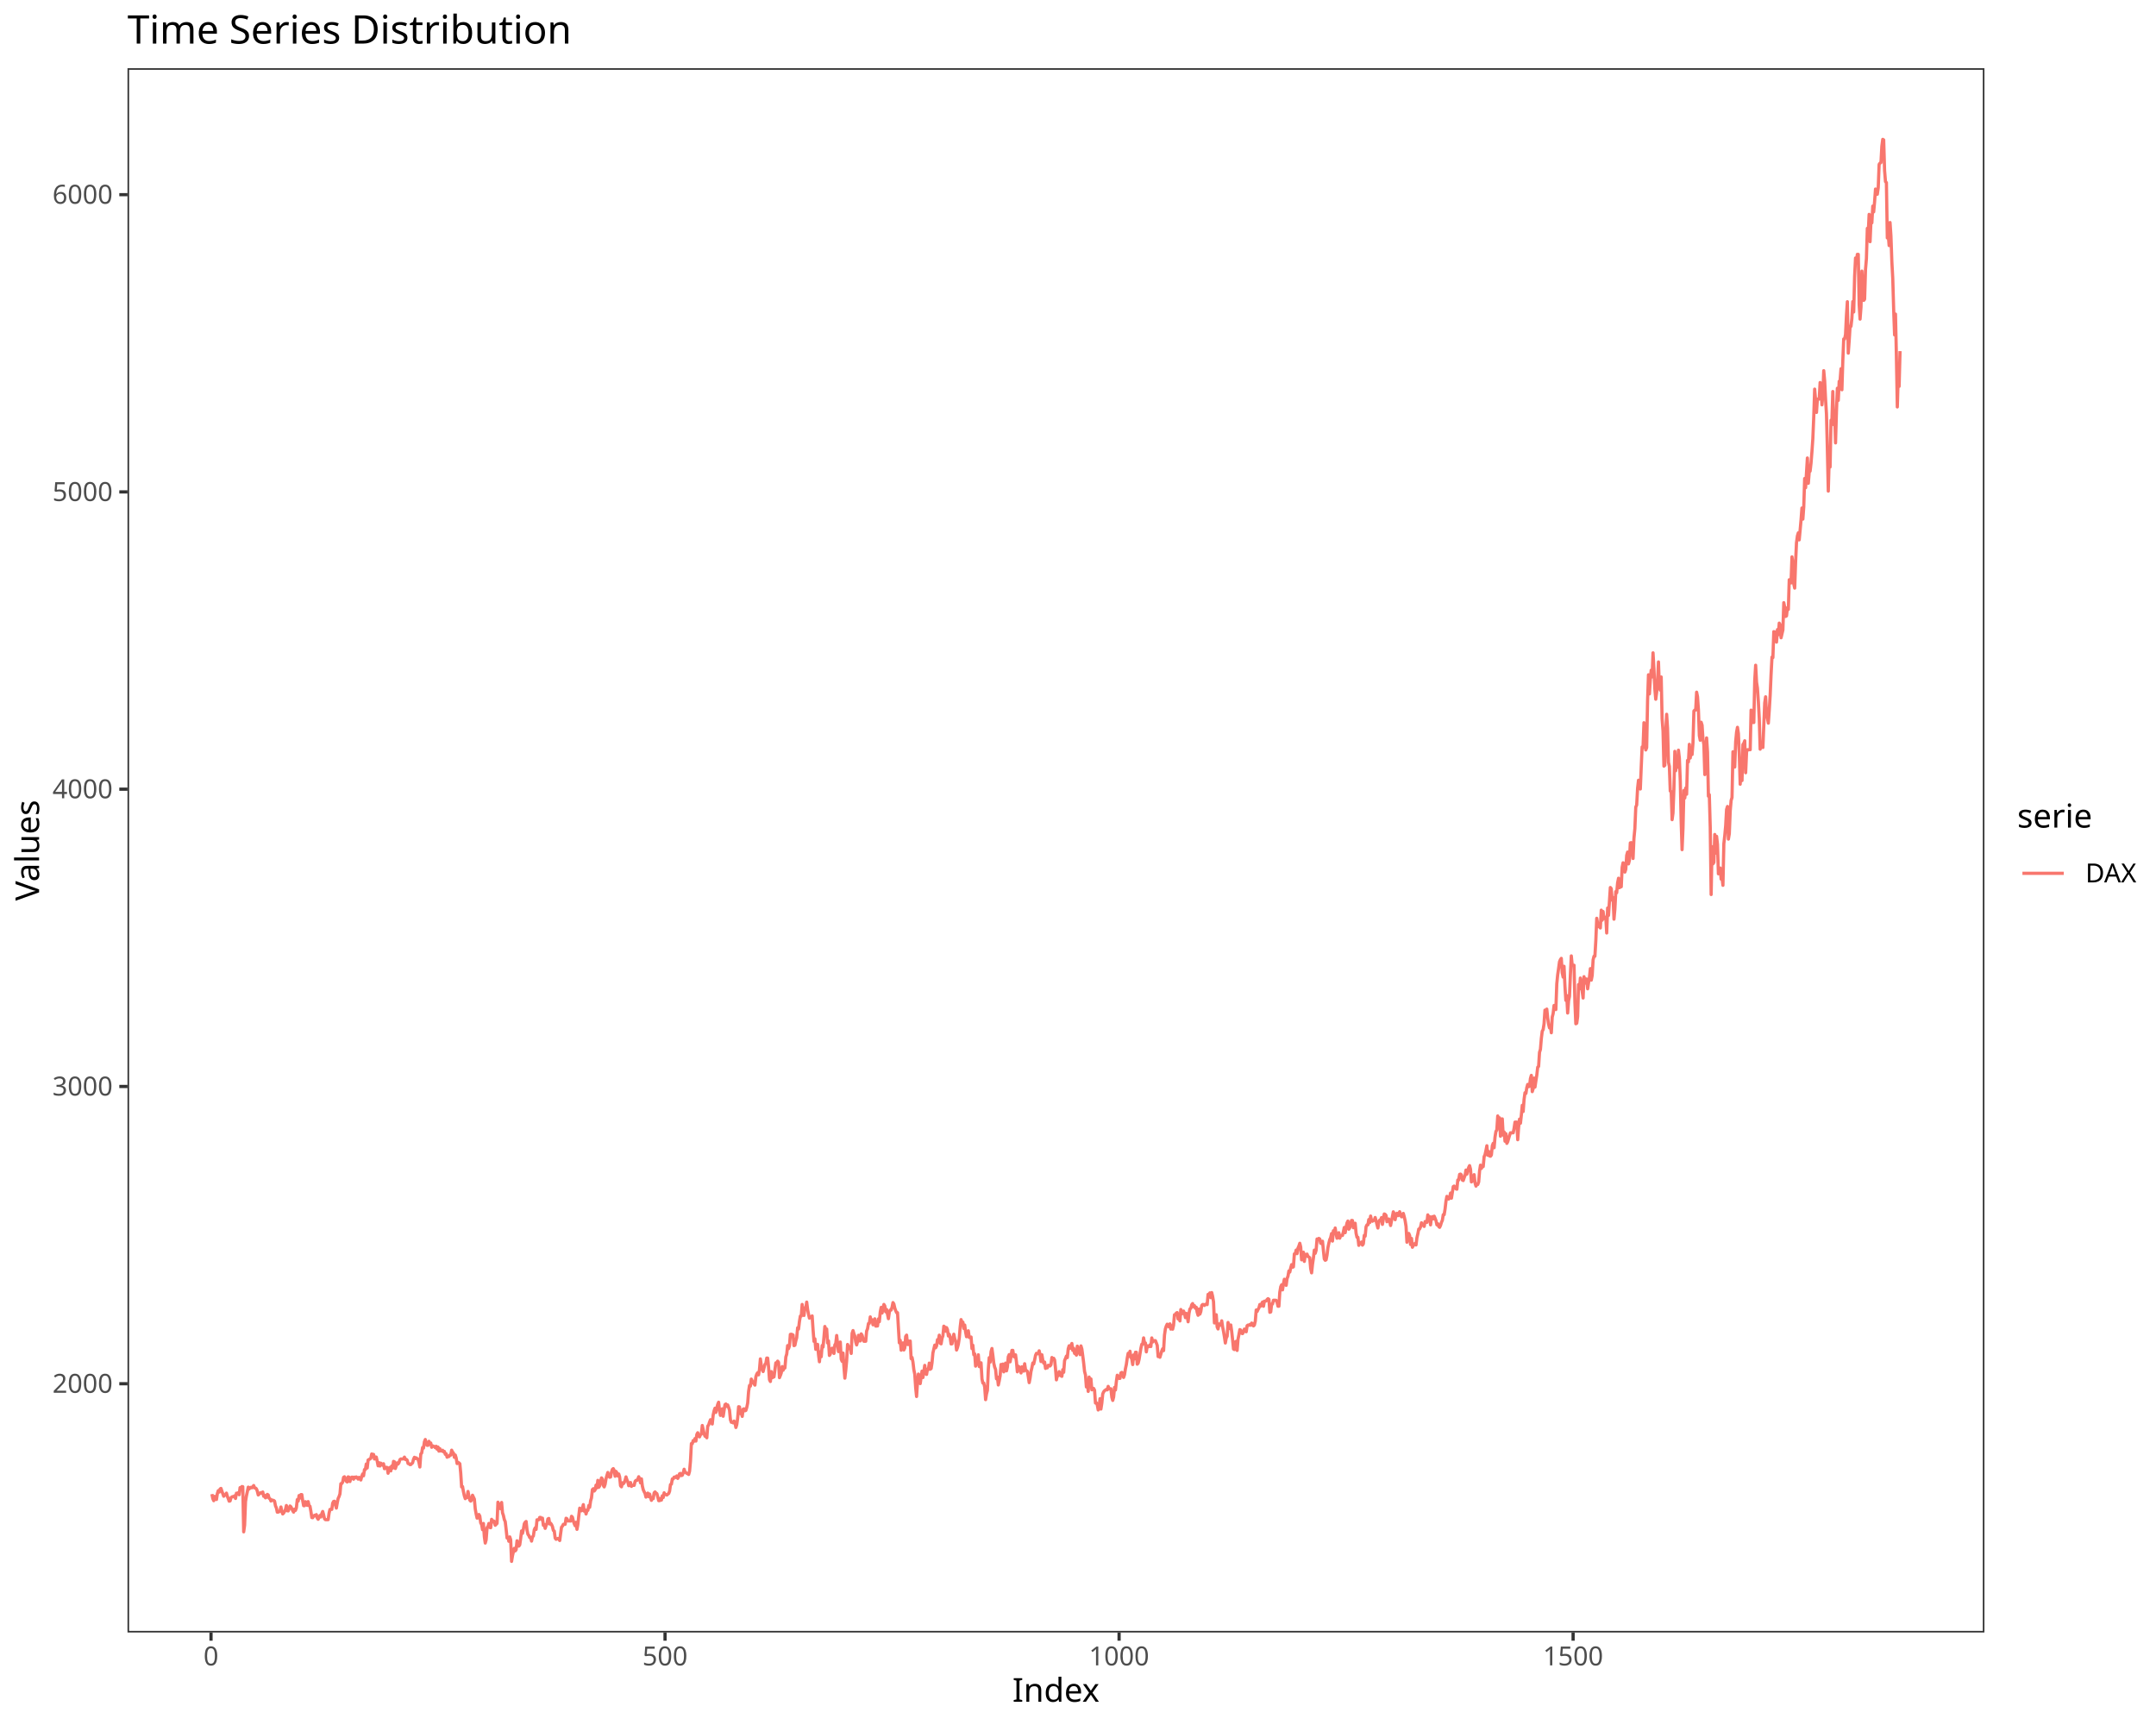
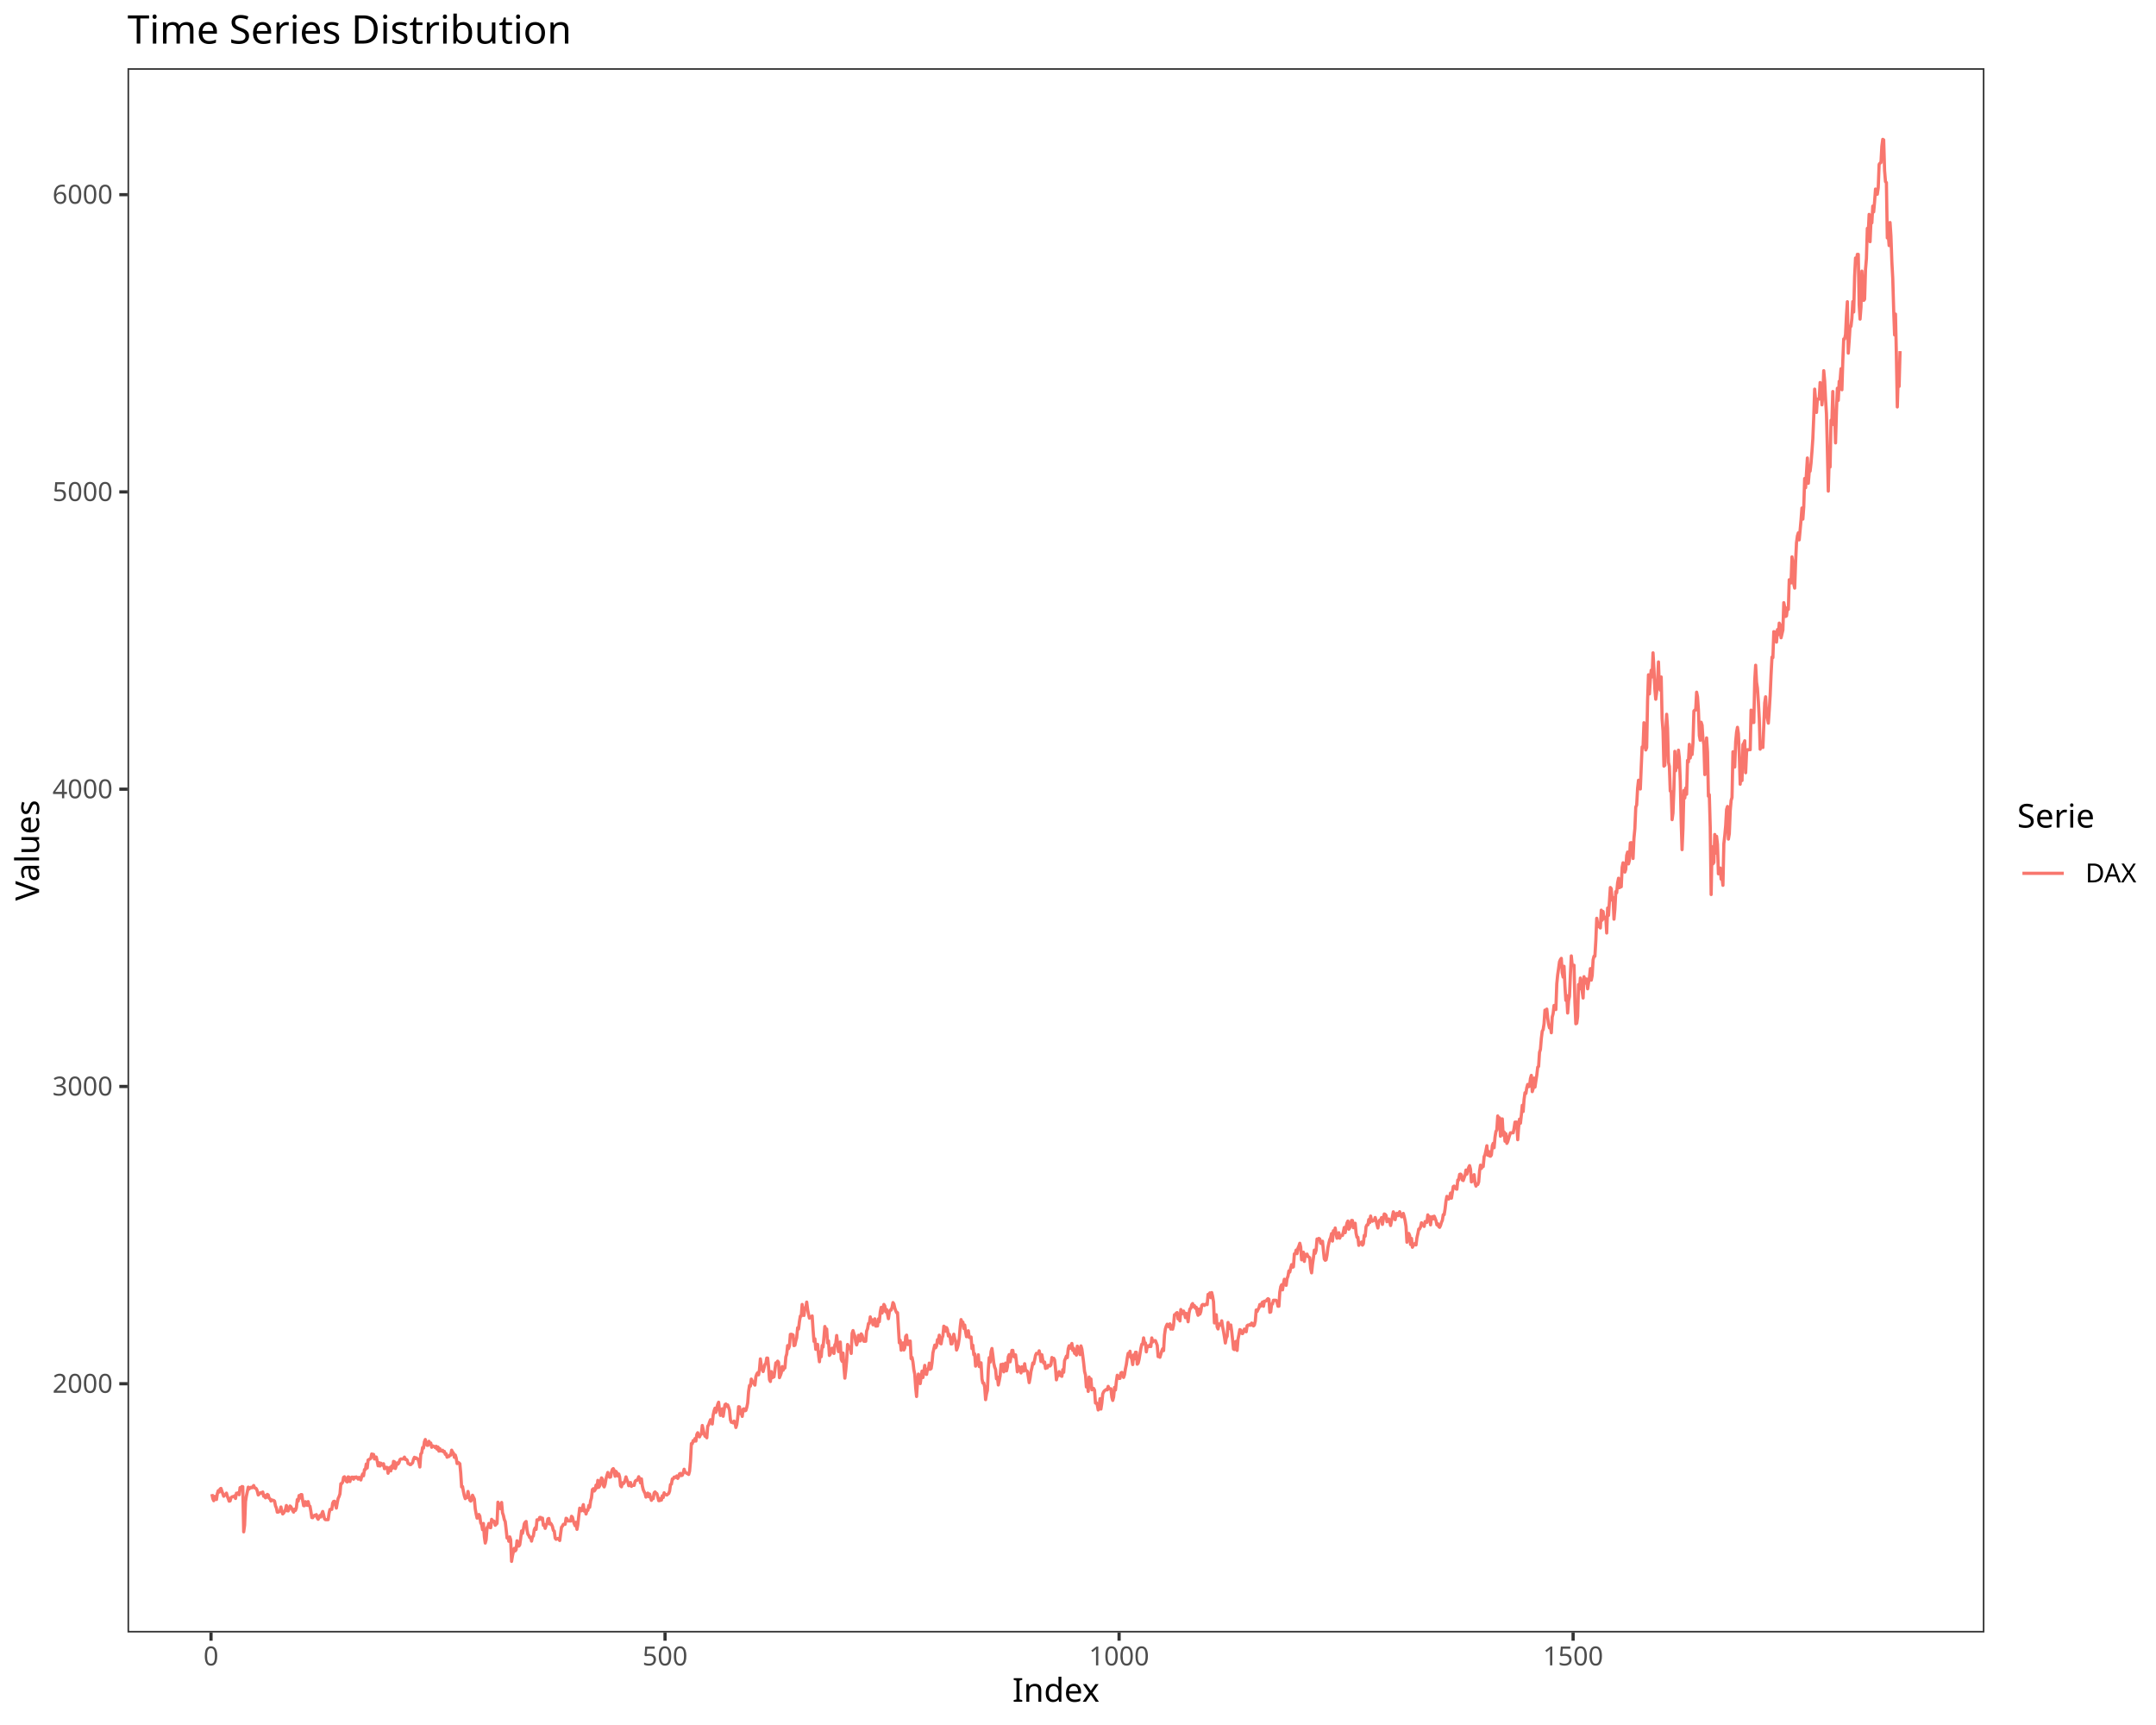
<svg xmlns="http://www.w3.org/2000/svg" class="svglite" data-engine-version="2.0" width="720.00pt" height="576.00pt" viewBox="0 0 720.00 576.00">
  <defs>
    <style type="text/css">
    .svglite line, .svglite polyline, .svglite polygon, .svglite path, .svglite rect, .svglite circle {
      fill: none;
      stroke: #000000;
      stroke-linecap: round;
      stroke-linejoin: round;
      stroke-miterlimit: 10.00;
    }
  </style>
  </defs>
  <rect width="100%" height="100%" style="stroke: none; fill: #FFFFFF;" />
  <defs>
    <clipPath id="cpMC4wMHw3MjAuMDB8MC4wMHw1NzYuMDA=">
      <rect x="0.00" y="0.00" width="720.00" height="576.00" />
    </clipPath>
  </defs>
  <g clip-path="url(#cpMC4wMHw3MjAuMDB8MC4wMHw1NzYuMDA=)">
    <rect x="0.00" y="0.00" width="720.00" height="576.00" style="stroke-width: 1.07; stroke: #FFFFFF; fill: #FFFFFF;" />
  </g>
  <defs>
    <clipPath id="cpNDIuNTh8NjYyLjcwfDIyLjc4fDU0NS4xMQ==">
      <rect x="42.58" y="22.78" width="620.12" height="522.33" />
    </clipPath>
  </defs>
  <g clip-path="url(#cpNDIuNTh8NjYyLjcwfDIyLjc4fDU0NS4xMQ==)">
    <rect x="42.58" y="22.78" width="620.12" height="522.33" style="stroke-width: 1.07; stroke: none; fill: #FFFFFF;" />
    <polyline points="70.77,498.90 71.07,500.40 71.38,501.10 71.68,499.66 71.98,499.95 72.29,500.70 72.59,498.70 72.89,497.76 73.20,498.23 73.50,497.19 73.80,497.00 74.11,497.94 74.41,498.78 74.71,499.62 75.02,499.29 75.32,499.01 75.62,498.57 75.93,499.65 76.23,500.42 76.53,501.26 76.84,501.18 77.14,500.10 77.44,499.84 77.74,499.72 78.05,499.80 78.35,499.46 78.65,500.36 78.96,498.59 79.26,498.74 79.56,498.43 79.87,499.11 80.17,496.74 80.47,496.78 80.78,496.38 81.08,496.43 81.38,511.50 81.69,509.27 81.99,501.39 82.29,499.52 82.60,498.11 82.90,496.58 83.20,497.20 83.51,496.75 83.81,496.63 84.11,496.80 84.42,496.44 84.72,496.04 85.02,496.83 85.33,496.88 85.63,497.14 85.93,497.91 86.24,499.19 86.54,498.91 86.84,498.55 87.15,498.41 87.45,498.66 87.75,498.20 88.06,499.64 88.36,499.30 88.66,500.15 88.97,499.95 89.27,498.99 89.57,499.19 89.87,500.28 90.18,500.48 90.48,501.21 90.78,500.83 91.09,501.01 91.39,501.01 91.69,501.26 92.00,502.83 92.30,503.51 92.60,504.93 92.91,504.91 93.21,504.76 93.51,504.56 93.82,503.20 94.12,504.73 94.42,505.53 94.73,505.21 95.03,504.69 95.33,504.03 95.64,502.71 95.94,504.46 96.24,504.52 96.55,503.82 96.85,502.87 97.15,503.14 97.46,503.76 97.76,504.47 98.06,504.92 98.37,503.91 98.67,504.34 98.97,503.53 99.28,500.74 99.58,501.24 99.88,499.38 100.19,500.24 100.49,499.06 100.79,499.07 101.10,501.18 101.40,502.77 101.70,502.77 102.00,501.43 102.31,501.77 102.61,502.66 102.91,501.40 103.22,502.76 103.52,502.95 103.82,504.62 104.13,506.73 104.43,506.78 104.73,506.25 105.04,505.97 105.34,506.19 105.64,505.74 105.95,506.87 106.25,507.31 106.55,506.69 106.86,506.02 107.16,506.54 107.46,505.43 107.77,504.70 108.07,505.79 108.37,507.12 108.68,507.43 108.98,507.43 109.28,507.43 109.59,507.43 109.89,505.30 110.19,504.01 110.50,504.01 110.80,504.01 111.10,501.93 111.41,501.35 111.71,501.28 112.01,502.38 112.32,503.57 112.62,501.84 112.92,500.38 113.23,499.72 113.53,498.82 113.83,495.43 114.13,495.39 114.44,494.87 114.74,493.30 115.04,493.11 115.35,493.80 115.65,494.62 115.95,494.85 116.26,493.14 116.56,493.26 116.86,494.70 117.17,493.51 117.47,493.24 117.77,493.25 118.08,493.93 118.38,493.23 118.68,493.44 118.99,493.16 119.29,493.44 119.59,493.89 119.90,493.31 120.20,493.73 120.50,494.19 120.81,492.97 121.11,492.17 121.41,492.79 121.72,490.70 122.02,490.70 122.32,488.86 122.63,490.17 122.93,487.52 123.23,487.34 123.54,487.18 123.84,486.93 124.14,485.49 124.45,485.64 124.75,485.64 125.05,487.18 125.36,486.51 125.66,486.54 125.96,487.87 126.27,489.45 126.57,488.41 126.87,489.53 127.17,488.56 127.48,488.86 127.78,489.27 128.08,488.76 128.39,490.42 128.69,490.22 128.99,489.93 129.30,490.02 129.60,491.94 129.90,490.36 130.21,490.00 130.51,491.16 130.81,489.50 131.12,490.22 131.42,487.97 131.72,488.11 132.03,490.36 132.33,489.42 132.63,488.47 132.94,488.85 133.24,488.40 133.54,487.42 133.85,487.17 134.15,487.17 134.45,487.17 134.76,487.11 135.06,486.55 135.36,487.34 135.67,487.29 135.97,487.56 136.27,488.68 136.58,488.73 136.88,489.04 137.18,489.04 137.49,488.72 137.79,488.47 138.09,487.28 138.40,486.61 138.70,487.05 139.00,486.79 139.30,487.07 139.61,487.28 139.91,488.32 140.21,489.85 140.52,485.51 140.82,485.20 141.12,483.35 141.43,483.53 141.73,481.46 142.03,480.67 142.34,481.95 142.64,482.61 142.94,482.61 143.25,481.27 143.55,482.07 143.85,481.84 144.16,483.27 144.46,482.76 144.76,482.98 145.07,482.98 145.37,483.42 145.67,482.94 145.98,483.91 146.28,483.19 146.58,484.55 146.89,483.72 147.19,484.50 147.49,484.50 147.80,484.25 148.10,484.80 148.40,484.64 148.71,485.62 149.01,485.44 149.31,486.58 149.62,486.27 149.92,486.37 150.22,485.88 150.53,485.88 150.83,484.23 151.13,484.88 151.43,485.18 151.74,486.63 152.04,485.85 152.34,486.83 152.65,488.70 152.95,488.30 153.25,488.46 153.56,488.77 153.86,491.88 154.16,496.52 154.47,496.38 154.77,498.10 155.07,499.49 155.38,500.42 155.68,499.99 155.98,500.04 156.29,498.02 156.59,499.55 156.89,500.91 157.20,501.24 157.50,500.80 157.80,499.27 158.11,499.96 158.41,500.56 158.71,503.84 159.02,505.58 159.32,506.92 159.62,506.85 159.93,505.70 160.23,506.24 160.53,508.51 160.84,509.08 161.14,510.78 161.44,508.70 161.75,513.17 162.05,515.25 162.35,514.15 162.66,510.08 162.96,509.72 163.26,508.70 163.57,510.04 163.87,510.13 164.17,507.32 164.47,508.23 164.78,507.84 165.08,508.03 165.38,509.31 165.69,508.99 165.99,508.68 166.29,501.60 166.60,503.71 166.90,502.24 167.20,503.79 167.51,501.69 167.81,505.13 168.11,506.02 168.42,507.43 168.72,508.07 169.02,510.62 169.33,513.56 169.63,513.28 169.93,514.65 170.24,513.19 170.54,514.12 170.84,521.37 171.15,519.47 171.45,518.17 171.75,517.00 172.06,517.87 172.36,517.48 172.66,514.49 172.97,516.25 173.27,516.26 173.57,515.84 173.88,513.70 174.18,511.19 174.48,512.02 174.79,510.58 175.09,508.81 175.39,508.30 175.70,508.04 176.00,510.86 176.30,512.32 176.60,512.70 176.91,513.42 177.21,513.33 177.51,514.60 177.82,513.18 178.12,512.90 178.42,510.82 178.73,510.16 179.03,510.70 179.33,507.48 179.64,507.53 179.94,507.46 180.24,506.69 180.55,506.69 180.85,507.37 181.15,506.93 181.46,509.33 181.76,509.03 182.06,510.34 182.37,509.39 182.67,508.73 182.97,507.20 183.28,507.03 183.58,508.89 183.88,508.63 184.19,509.07 184.49,509.74 184.79,511.02 185.10,511.25 185.40,513.60 185.70,513.99 186.01,513.85 186.31,513.70 186.61,513.90 186.92,514.40 187.22,512.11 187.52,509.94 187.83,509.60 188.13,508.99 188.43,508.99 188.73,508.99 189.04,506.96 189.34,507.13 189.64,507.86 189.95,507.86 190.25,507.86 190.55,507.90 190.86,506.31 191.16,506.60 191.46,507.87 191.77,508.79 192.07,509.47 192.37,508.32 192.68,510.67 192.98,509.01 193.28,506.17 193.59,503.59 193.89,504.47 194.19,504.46 194.50,503.67 194.80,502.41 195.10,504.60 195.41,504.17 195.71,505.54 196.01,504.46 196.32,504.33 196.62,502.71 196.92,503.32 197.23,501.16 197.53,500.16 197.83,497.40 198.14,497.10 198.44,497.87 198.74,497.50 199.05,495.89 199.35,496.82 199.65,494.31 199.96,496.63 200.26,496.16 200.56,494.71 200.87,493.48 201.17,493.87 201.47,495.98 201.77,496.50 202.08,495.60 202.38,493.81 202.68,492.68 202.99,491.68 203.29,492.77 203.59,493.27 203.90,493.20 204.20,491.60 204.50,490.64 204.81,490.39 205.11,490.97 205.41,492.94 205.72,491.32 206.02,491.80 206.32,492.85 206.63,492.18 206.93,493.16 207.23,496.13 207.54,496.47 207.84,495.13 208.14,495.47 208.45,495.07 208.75,494.29 209.05,493.15 209.36,494.12 209.66,494.80 209.96,496.09 210.27,495.96 210.57,495.04 210.87,496.33 211.18,495.98 211.48,495.98 211.78,495.98 212.09,494.65 212.39,494.31 212.69,494.34 213.00,493.94 213.30,493.10 213.60,493.80 213.90,495.15 214.21,493.81 214.51,496.19 214.81,497.43 215.12,498.12 215.42,498.68 215.72,499.90 216.03,499.09 216.33,498.57 216.63,499.77 216.94,498.88 217.24,499.99 217.54,500.99 217.85,500.12 218.15,500.41 218.45,498.48 218.76,498.17 219.06,498.54 219.36,498.74 219.67,499.84 219.97,501.09 220.27,501.09 220.58,500.36 220.88,500.90 221.18,499.46 221.49,500.04 221.79,498.46 222.09,499.05 222.40,499.05 222.70,499.21 223.00,498.92 223.31,498.72 223.61,497.93 223.91,495.71 224.22,495.57 224.52,493.84 224.82,493.84 225.13,493.23 225.43,493.17 225.73,493.36 226.03,492.82 226.34,493.66 226.64,493.10 226.94,492.10 227.25,491.99 227.55,492.72 227.85,492.60 228.16,491.87 228.46,490.60 228.76,491.52 229.07,491.73 229.37,491.99 229.67,492.08 229.98,492.34 230.28,491.26 230.58,487.91 230.89,482.03 231.19,482.06 231.49,481.03 231.80,481.25 232.10,480.35 232.40,481.19 232.71,478.98 233.01,478.41 233.31,479.27 233.62,479.79 233.92,479.07 234.22,478.86 234.53,475.99 234.83,477.33 235.13,478.70 235.44,479.57 235.74,479.61 236.04,480.10 236.35,476.20 236.65,475.82 236.95,474.87 237.26,474.06 237.56,474.93 237.86,475.49 238.16,472.51 238.47,471.11 238.77,470.22 239.07,471.63 239.38,470.11 239.68,468.96 239.98,468.22 240.29,471.03 240.59,472.62 240.89,471.21 241.20,470.42 241.50,472.91 241.80,471.02 242.11,469.04 242.41,468.81 242.71,469.62 243.02,469.13 243.32,469.94 243.62,470.86 243.93,474.08 244.23,474.92 244.53,474.90 244.84,475.12 245.14,474.51 245.44,475.02 245.75,476.66 246.05,475.68 246.35,473.49 246.66,469.72 246.96,469.78 247.26,472.02 247.57,471.76 247.87,472.95 248.17,470.54 248.48,470.42 248.78,471.08 249.08,470.96 249.39,469.94 249.69,468.50 249.99,464.68 250.30,462.63 250.60,462.84 250.90,460.49 251.20,461.12 251.51,461.64 251.81,462.09 252.11,462.51 252.42,459.74 252.72,458.84 253.02,458.38 253.33,459.08 253.63,457.28 253.93,453.75 254.24,455.97 254.54,457.21 254.84,457.98 255.15,456.72 255.45,455.60 255.75,455.24 256.06,453.47 256.36,453.49 256.66,456.38 256.97,460.69 257.27,461.30 257.57,458.00 257.88,460.05 258.18,459.88 258.48,459.76 258.79,457.36 259.09,455.08 259.39,455.08 259.70,454.50 260.00,454.89 260.30,460.02 260.61,459.27 260.91,458.43 261.21,456.31 261.52,457.55 261.82,456.87 262.12,456.79 262.43,453.13 262.73,452.14 263.03,449.31 263.33,450.33 263.64,449.40 263.94,445.57 264.24,445.51 264.55,445.62 264.85,445.78 265.15,449.33 265.46,449.19 265.76,447.75 266.06,446.68 266.37,443.37 266.67,443.80 266.97,441.28 267.28,439.45 267.58,439.45 267.88,435.57 268.19,438.53 268.49,439.25 268.79,436.70 269.10,436.70 269.40,434.79 269.70,437.24 270.01,438.86 270.31,440.15 270.61,439.72 270.92,439.71 271.22,439.40 271.52,443.97 271.83,447.91 272.13,447.05 272.43,450.57 272.74,449.11 273.04,448.89 273.34,452.28 273.65,454.71 273.95,451.40 274.25,453.03 274.56,449.27 274.86,449.81 275.16,446.50 275.46,442.93 275.77,443.99 276.07,443.78 276.37,448.44 276.68,447.76 276.98,452.60 277.28,452.16 277.59,450.49 277.89,450.16 278.19,451.25 278.50,451.93 278.80,449.07 279.10,448.62 279.41,445.94 279.71,448.76 280.01,451.32 280.32,450.77 280.62,448.12 280.92,453.82 281.23,454.57 281.53,451.80 281.83,456.37 282.14,460.19 282.44,457.63 282.74,454.43 283.05,448.93 283.35,449.59 283.65,450.33 283.96,449.69 284.26,451.93 284.56,445.23 284.87,444.29 285.17,445.36 285.47,446.12 285.78,448.11 286.08,449.09 286.38,447.98 286.69,445.87 286.99,447.72 287.29,447.75 287.60,445.40 287.90,445.88 288.20,446.97 288.50,447.86 288.81,447.86 289.11,447.86 289.41,444.47 289.72,443.69 290.02,441.94 290.32,441.88 290.63,439.73 290.93,441.08 291.23,440.69 291.54,442.37 291.84,441.01 292.14,440.37 292.45,442.80 292.75,442.78 293.05,442.75 293.36,440.39 293.66,441.33 293.96,438.09 294.27,436.54 294.57,438.44 294.87,436.98 295.18,435.57 295.48,436.07 295.78,438.04 296.09,437.25 296.39,438.86 296.69,440.33 297.00,438.09 297.30,437.43 297.60,437.43 297.91,436.50 298.21,434.95 298.51,435.43 298.82,436.81 299.12,437.65 299.42,438.32 299.73,438.32 300.03,443.38 300.33,448.39 300.63,447.55 300.94,450.85 301.24,449.17 301.54,448.41 301.85,450.77 302.15,450.11 302.45,446.27 302.76,445.81 303.06,448.96 303.36,447.76 303.67,449.03 303.97,447.79 304.27,453.67 304.58,453.27 304.88,454.78 305.18,457.35 305.49,458.89 305.79,463.39 306.09,466.31 306.40,461.56 306.70,458.82 307.00,461.54 307.31,462.00 307.61,459.84 307.91,457.83 308.22,459.98 308.52,458.01 308.82,455.92 309.13,458.61 309.43,458.94 309.73,457.17 310.04,457.30 310.34,455.15 310.64,457.22 310.95,456.96 311.25,455.03 311.55,451.77 311.86,450.44 312.16,449.16 312.46,450.04 312.76,449.46 313.07,447.33 313.37,447.73 313.67,445.83 313.98,448.55 314.28,448.73 314.58,446.94 314.89,446.01 315.19,442.83 315.49,443.10 315.80,444.51 316.10,443.30 316.40,443.95 316.71,446.11 317.01,445.52 317.31,446.53 317.62,448.77 317.92,448.71 318.22,446.89 318.53,445.51 318.83,447.01 319.13,447.77 319.44,450.79 319.74,450.01 320.04,448.85 320.35,446.81 320.65,443.13 320.95,440.63 321.26,441.62 321.56,441.49 321.86,443.60 322.17,442.45 322.47,444.81 322.77,446.35 323.08,445.40 323.38,444.37 323.68,446.60 323.99,446.58 324.29,446.45 324.59,450.32 324.89,449.20 325.20,452.37 325.50,452.06 325.80,456.17 326.11,455.38 326.41,454.82 326.71,452.38 327.02,456.31 327.32,456.40 327.62,455.06 327.93,460.45 328.23,461.82 328.53,461.82 328.84,463.17 329.14,467.36 329.44,465.48 329.75,464.26 330.05,457.23 330.35,453.34 330.66,454.83 330.96,451.32 331.26,450.28 331.57,452.56 331.87,455.14 332.17,456.49 332.48,457.27 332.78,460.40 333.08,459.80 333.39,462.46 333.69,461.11 333.99,459.43 334.30,455.61 334.60,455.93 334.90,455.48 335.21,458.08 335.51,455.95 335.81,455.16 336.12,457.75 336.42,456.45 336.72,453.03 337.03,452.31 337.33,454.73 337.63,453.01 337.93,450.91 338.24,450.91 338.54,452.92 338.84,453.16 339.15,452.40 339.45,454.77 339.75,458.07 340.06,456.21 340.36,456.46 340.66,457.00 340.97,458.45 341.27,456.38 341.57,457.52 341.88,457.84 342.18,455.37 342.48,457.38 342.79,457.67 343.09,457.89 343.39,459.64 343.70,461.68 344.00,460.15 344.30,457.98 344.61,456.66 344.91,455.11 345.21,455.44 345.52,454.09 345.82,452.57 346.12,451.90 346.43,452.02 346.73,452.02 347.03,451.05 347.34,452.38 347.64,454.63 347.94,452.37 348.25,454.18 348.55,455.20 348.85,454.81 349.16,456.94 349.46,456.27 349.76,456.74 350.06,455.88 350.37,455.91 350.67,456.12 350.97,455.68 351.28,453.29 351.58,453.97 351.88,453.55 352.19,454.14 352.49,457.00 352.79,460.75 353.10,459.30 353.40,459.37 353.70,458.00 354.01,459.01 354.31,459.40 354.61,459.58 354.92,457.34 355.22,458.23 355.52,454.31 355.83,453.60 356.13,452.81 356.43,453.33 356.74,450.35 357.04,449.38 357.34,450.24 357.65,449.31 357.95,448.60 358.25,450.92 358.56,450.20 358.86,451.92 359.16,451.94 359.47,452.49 359.77,449.49 360.07,450.37 360.38,451.52 360.68,452.33 360.98,449.42 361.29,450.47 361.59,452.70 361.89,455.10 362.19,457.95 362.50,459.13 362.80,463.12 363.10,461.17 363.41,464.61 363.71,459.81 364.01,462.52 364.32,460.44 364.62,464.08 364.92,463.54 365.23,463.62 365.53,464.22 365.83,468.49 366.14,468.41 366.44,469.11 366.74,470.81 367.05,470.10 367.35,467.03 367.65,470.51 367.96,468.50 368.26,465.45 368.56,464.77 368.87,464.38 369.17,464.16 369.47,463.95 369.78,464.10 370.08,462.93 370.38,463.73 370.69,463.73 370.99,463.73 371.29,466.55 371.60,467.62 371.90,466.48 372.20,463.27 372.51,464.13 372.81,461.29 373.11,459.21 373.42,459.64 373.72,460.26 374.02,460.26 374.33,458.43 374.63,458.27 374.93,458.66 375.23,459.94 375.54,459.00 375.84,457.02 376.14,455.65 376.45,453.47 376.75,451.88 377.05,452.91 377.36,451.19 377.66,453.21 377.96,453.73 378.27,455.65 378.57,452.43 378.87,453.75 379.18,451.54 379.48,451.54 379.78,455.52 380.09,455.17 380.39,453.96 380.69,452.12 381.00,450.21 381.30,448.87 381.60,448.87 381.91,446.74 382.21,448.47 382.51,448.43 382.82,451.41 383.12,449.36 383.42,449.71 383.73,449.65 384.03,449.06 384.33,449.63 384.64,446.75 384.94,448.11 385.24,447.66 385.55,447.66 385.85,447.66 386.15,448.41 386.46,449.24 386.76,452.98 387.06,452.65 387.36,453.21 387.67,452.15 387.97,451.11 388.27,450.37 388.58,450.99 388.88,445.83 389.18,443.74 389.49,442.77 389.79,442.16 390.09,442.82 390.40,443.06 390.70,442.06 391.00,443.81 391.31,442.66 391.61,443.83 391.91,442.54 392.22,439.01 392.52,438.99 392.82,438.45 393.13,438.29 393.43,440.42 393.73,439.96 394.04,441.08 394.34,437.27 394.64,438.73 394.95,438.55 395.25,437.77 395.55,438.53 395.86,439.98 396.16,438.55 396.46,439.37 396.77,441.36 397.07,438.55 397.37,437.07 397.68,436.84 397.98,435.66 398.28,435.28 398.59,436.34 398.89,435.97 399.19,436.84 399.49,436.50 399.80,438.19 400.10,439.19 400.40,437.10 400.71,438.80 401.01,437.95 401.31,435.93 401.62,435.59 401.92,435.60 402.22,435.91 402.53,435.57 402.83,435.42 403.13,435.63 403.44,432.20 403.74,432.24 404.04,431.71 404.35,433.31 404.65,431.61 404.95,432.85 405.26,434.68 405.56,441.75 405.86,440.91 406.17,439.01 406.47,443.10 406.77,443.76 407.08,442.07 407.38,442.49 407.68,442.49 407.99,441.04 408.29,443.03 408.59,444.54 408.90,446.42 409.20,448.45 409.50,446.80 409.81,446.19 410.11,441.59 410.41,442.80 410.72,443.63 411.02,442.43 411.32,444.57 411.63,447.34 411.93,450.45 412.23,450.64 412.53,448.08 412.84,447.88 413.14,450.93 413.44,447.18 413.75,445.59 414.05,443.97 414.35,444.13 414.66,445.20 414.96,445.31 415.26,444.75 415.57,443.78 415.87,443.93 416.17,444.70 416.48,442.67 416.78,442.46 417.08,442.53 417.39,442.26 417.69,442.53 417.99,441.79 418.30,442.00 418.60,442.74 418.90,442.46 419.21,441.11 419.51,437.43 419.81,437.93 420.12,437.25 420.42,436.74 420.72,435.59 421.03,436.13 421.33,435.31 421.63,434.75 421.94,436.18 422.24,434.48 422.54,434.48 422.85,434.39 423.15,433.93 423.45,433.64 423.76,433.87 424.06,438.20 424.36,438.08 424.66,435.44 424.97,435.41 425.27,434.17 425.57,434.17 425.88,434.17 426.18,434.21 426.48,434.86 426.79,436.17 427.09,436.17 427.39,431.50 427.70,429.67 428.00,429.01 428.30,430.71 428.61,428.62 428.91,427.16 429.21,428.27 429.52,429.19 429.82,426.92 430.12,426.17 430.43,424.38 430.73,424.76 431.03,423.37 431.34,422.28 431.64,423.16 431.94,423.02 432.25,418.70 432.55,418.67 432.85,417.41 433.16,418.60 433.46,416.77 433.76,416.09 434.07,415.14 434.37,416.40 434.67,420.67 434.98,418.57 435.28,418.13 435.58,421.20 435.89,418.86 436.19,419.50 436.49,418.76 436.79,419.58 437.10,419.71 437.40,420.00 437.70,423.57 438.01,425.02 438.31,422.18 438.61,420.16 438.92,417.43 439.22,418.50 439.52,417.47 439.83,413.71 440.13,413.89 440.43,413.52 440.74,413.72 441.04,415.14 441.34,415.26 441.65,414.46 441.95,417.50 442.25,420.38 442.56,420.82 442.86,420.65 443.16,419.12 443.47,416.58 443.77,415.14 444.07,413.93 444.38,413.24 444.68,411.89 444.98,414.42 445.29,410.95 445.59,411.84 445.89,410.05 446.20,412.12 446.50,413.47 446.80,412.34 447.11,411.61 447.41,413.45 447.71,412.54 448.02,412.54 448.32,412.54 448.62,411.34 448.92,409.87 449.23,411.61 449.53,409.76 449.83,408.37 450.14,407.72 450.44,410.45 450.74,410.01 451.05,408.85 451.35,407.52 451.65,407.54 451.96,409.95 452.26,408.57 452.56,408.46 452.87,411.82 453.17,413.15 453.47,413.15 453.78,415.84 454.08,415.15 454.38,415.04 454.69,414.72 454.99,415.77 455.29,415.34 455.60,412.51 455.90,412.78 456.20,409.62 456.51,409.00 456.81,409.00 457.11,407.22 457.42,408.25 457.72,406.05 458.02,407.57 458.33,407.79 458.63,407.50 458.93,407.50 459.24,406.54 459.54,407.60 459.84,408.86 460.15,410.05 460.45,408.05 460.75,407.41 461.06,407.35 461.36,406.56 461.66,408.84 461.96,407.16 462.27,405.36 462.57,405.48 462.87,405.85 463.18,407.96 463.48,407.48 463.78,407.04 464.09,407.84 464.39,409.22 464.69,407.67 465.00,406.24 465.30,404.64 465.60,405.26 465.91,407.27 466.21,405.42 466.51,405.12 466.82,405.93 467.12,405.83 467.42,404.60 467.73,405.59 468.03,406.31 468.33,406.24 468.64,405.17 468.94,406.27 469.24,407.55 469.55,409.49 469.85,414.80 470.15,412.64 470.46,411.86 470.76,412.58 471.06,415.56 471.37,413.52 471.67,416.47 471.97,415.94 472.28,415.44 472.58,415.17 472.88,415.71 473.19,413.26 473.49,412.00 473.79,410.40 474.09,410.38 474.40,409.66 474.70,408.30 475.00,408.98 475.31,409.14 475.61,409.52 475.91,407.88 476.22,407.99 476.52,408.17 476.82,405.67 477.13,406.83 477.43,406.25 477.73,409.00 478.04,406.52 478.34,406.25 478.64,407.01 478.95,406.10 479.25,406.79 479.55,407.57 479.86,408.99 480.16,408.61 480.46,409.56 480.77,409.82 481.07,409.18 481.37,408.17 481.68,407.48 481.98,405.59 482.28,405.60 482.59,403.68 482.89,401.05 483.19,399.49 483.50,399.86 483.80,400.38 484.10,399.96 484.41,398.37 484.71,400.09 485.01,398.18 485.32,396.22 485.62,396.04 485.92,396.55 486.22,396.98 486.53,397.09 486.83,394.02 487.13,394.02 487.44,392.14 487.74,392.04 488.04,392.30 488.35,394.03 488.65,394.20 488.95,393.29 489.26,392.48 489.56,390.70 489.86,392.06 490.17,390.82 490.47,389.83 490.77,389.22 491.08,390.40 491.38,394.66 491.68,394.35 491.99,393.48 492.29,392.23 492.59,394.99 492.90,396.06 493.20,395.40 493.50,395.52 493.81,394.67 494.11,390.96 494.41,389.06 494.72,390.15 495.02,389.36 495.32,389.54 495.63,386.21 495.93,385.55 496.23,384.19 496.54,382.58 496.84,385.74 497.14,384.47 497.45,386.00 497.75,386.08 498.05,385.67 498.36,382.58 498.66,381.78 498.96,383.25 499.26,379.69 499.57,377.79 499.87,377.33 500.17,372.63 500.48,374.61 500.78,373.26 501.08,379.41 501.39,375.66 501.69,373.61 501.99,379.03 502.30,377.98 502.60,381.07 502.90,378.55 503.21,381.79 503.51,381.22 503.81,380.17 504.12,379.11 504.42,378.26 504.72,378.26 505.03,378.26 505.33,378.26 505.63,376.76 505.94,374.69 506.24,374.69 506.54,374.69 506.85,380.57 507.15,376.36 507.45,373.68 507.76,375.06 508.06,372.30 508.36,369.07 508.67,371.14 508.97,367.07 509.27,364.88 509.58,365.11 509.88,363.17 510.18,362.10 510.49,362.86 510.79,362.72 511.09,360.14 511.39,359.08 511.70,364.51 512.00,363.52 512.30,359.98 512.61,362.99 512.91,360.94 513.21,359.04 513.52,356.36 513.82,356.09 514.12,351.40 514.43,350.40 514.73,346.77 515.03,344.35 515.34,343.78 515.64,341.84 515.94,337.29 516.25,338.05 516.55,336.95 516.85,339.87 517.16,342.03 517.46,343.22 517.76,342.55 518.07,344.85 518.37,339.62 518.67,338.46 518.98,335.73 519.28,336.87 519.58,337.10 519.89,328.53 520.19,325.52 520.49,323.42 520.80,321.14 521.10,320.42 521.40,320.01 521.71,324.83 522.01,326.27 522.31,322.65 522.62,329.32 522.92,334.04 523.22,332.44 523.52,338.26 523.83,334.14 524.13,332.75 524.43,325.57 524.74,319.19 525.04,322.30 525.34,322.30 525.65,322.30 525.95,334.85 526.25,341.85 526.56,341.66 526.86,339.42 527.16,328.76 527.47,330.21 527.77,326.58 528.07,327.79 528.38,331.09 528.68,333.25 528.98,326.13 529.29,328.29 529.59,326.87 529.89,326.93 530.20,330.18 530.50,328.15 530.80,326.37 531.11,323.43 531.41,327.29 531.71,325.76 532.02,320.51 532.32,319.30 532.62,319.30 532.93,314.04 533.23,306.63 533.53,308.34 533.84,309.43 534.14,309.43 534.44,309.86 534.75,303.91 535.05,307.27 535.35,304.36 535.66,306.72 535.96,306.28 536.26,306.28 536.56,311.54 536.87,303.19 537.17,305.66 537.47,301.07 537.78,296.35 538.08,296.73 538.38,300.59 538.69,299.71 538.99,306.93 539.29,303.58 539.60,297.71 539.90,298.11 540.20,294.83 540.51,293.25 540.81,296.42 541.11,296.16 541.42,296.09 541.72,289.61 542.02,288.10 542.33,288.33 542.63,291.20 542.93,290.27 543.24,285.60 543.54,284.51 543.84,288.46 544.15,287.24 544.45,281.44 544.75,281.37 545.06,282.39 545.36,286.66 545.66,279.92 545.97,276.67 546.27,269.50 546.57,268.81 546.88,263.19 547.18,260.53 547.48,260.84 547.79,263.46 548.09,256.15 548.39,249.41 548.69,249.66 549.00,241.32 549.30,243.28 549.60,250.42 549.91,249.63 550.21,233.98 550.51,225.32 550.82,231.71 551.12,226.94 551.42,223.79 551.73,226.03 552.03,217.99 552.33,223.27 552.64,230.07 552.94,233.49 553.24,231.18 553.55,227.37 553.85,221.03 554.15,229.54 554.46,230.45 554.76,226.05 555.06,239.99 555.37,244.11 555.67,255.82 555.97,255.53 556.28,244.62 556.58,238.51 556.88,243.19 557.19,254.57 557.49,255.90 557.79,264.15 558.10,264.31 558.40,273.70 558.70,271.48 559.01,263.34 559.31,250.89 559.61,257.35 559.92,254.25 560.22,256.20 560.52,250.49 560.82,253.14 561.13,260.74 561.43,274.42 561.73,283.71 562.04,276.47 562.34,263.95 562.64,266.46 562.95,263.12 563.25,265.20 563.55,253.91 563.86,254.41 564.16,248.54 564.46,253.11 564.77,250.11 565.07,251.96 565.37,248.15 565.68,237.42 565.98,237.10 566.28,237.10 566.59,231.13 566.89,232.64 567.19,236.98 567.50,245.66 567.80,247.18 568.10,241.16 568.41,242.16 568.71,246.78 569.01,248.64 569.32,258.64 569.62,256.65 569.92,246.40 570.23,251.13 570.53,265.87 570.83,265.36 571.14,276.29 571.44,298.69 571.74,282.71 572.05,288.45 572.35,287.97 572.65,278.64 572.95,284.88 573.26,279.27 573.56,282.00 573.86,291.77 574.17,290.48 574.47,289.85 574.77,293.55 575.08,293.11 575.38,295.62 575.68,281.72 575.99,278.99 576.29,275.74 576.59,270.29 576.90,269.29 577.20,280.19 577.50,278.40 577.81,270.77 578.11,267.30 578.41,266.29 578.72,251.02 579.02,253.95 579.32,256.12 579.63,247.67 579.93,244.48 580.23,242.86 580.54,244.95 580.84,251.94 581.14,261.86 581.45,257.38 581.75,260.63 582.05,248.60 582.36,248.18 582.66,247.35 582.96,258.03 583.27,251.06 583.57,250.34 583.87,250.34 584.18,250.34 584.48,250.34 584.78,237.12 585.09,241.26 585.39,241.26 585.69,241.26 585.99,227.36 586.30,222.13 586.60,227.78 586.90,229.77 587.21,234.37 587.51,239.92 587.81,250.16 588.12,248.63 588.42,249.09 588.72,249.60 589.03,242.06 589.33,234.73 589.63,232.67 589.94,238.66 590.24,239.82 590.54,241.47 590.85,237.08 591.15,232.15 591.45,225.28 591.76,219.40 592.06,219.59 592.36,210.92 592.67,210.99 592.97,212.97 593.27,214.41 593.58,210.23 593.88,211.95 594.18,208.07 594.49,208.68 594.79,212.96 595.09,211.66 595.40,210.36 595.70,201.24 596.00,202.81 596.31,205.84 596.61,205.65 596.91,202.91 597.22,203.51 597.52,193.58 597.82,194.46 598.12,194.65 598.43,185.94 598.73,188.12 599.03,194.98 599.34,196.38 599.64,187.81 599.94,181.24 600.25,178.93 600.55,177.92 600.85,180.27 601.16,176.94 601.46,173.63 601.76,169.63 602.07,173.34 602.37,169.23 602.67,159.78 602.98,162.86 603.28,157.87 603.58,152.93 603.89,161.38 604.19,157.62 604.49,157.32 604.80,154.61 605.10,150.82 605.40,146.49 605.71,139.02 606.01,129.93 606.31,133.52 606.62,137.72 606.92,133.26 607.22,133.26 607.53,133.26 607.83,127.73 608.13,128.60 608.44,135.18 608.74,131.84 609.04,123.77 609.35,127.16 609.65,133.26 609.95,138.20 610.25,149.92 610.56,163.99 610.86,153.25 611.16,155.94 611.47,140.31 611.77,140.31 612.07,130.73 612.38,141.81 612.68,137.99 612.98,147.89 613.29,137.40 613.59,129.64 613.89,133.70 614.20,127.33 614.50,127.12 614.80,123.13 615.11,130.15 615.41,120.48 615.71,113.19 616.02,113.19 616.32,111.63 616.62,105.45 616.93,100.74 617.23,117.92 617.53,113.90 617.84,108.97 618.14,108.97 618.44,106.31 618.75,100.69 619.05,104.17 619.35,92.32 619.66,86.14 619.96,87.45 620.26,84.93 620.57,84.93 620.87,101.59 621.17,106.56 621.48,102.55 621.78,90.52 622.08,95.78 622.39,100.31 622.69,99.93 622.99,89.98 623.29,86.40 623.60,76.24 623.90,77.85 624.20,71.58 624.51,80.70 624.81,73.88 625.11,74.41 625.42,68.82 625.72,70.75 626.02,67.39 626.33,63.12 626.63,64.91 626.93,64.87 627.24,62.68 627.54,54.88 627.84,54.47 628.15,54.28 628.45,48.83 628.75,46.53 629.06,46.72 629.36,56.95 629.66,60.65 629.97,60.97 630.27,79.45 630.57,78.15 630.88,82.00 631.18,74.30 631.48,78.78 631.79,87.39 632.09,92.92 632.39,103.24 632.70,111.84 633.00,104.87 633.30,118.56 633.61,135.89 633.91,125.85 634.21,129.02 634.52,117.24 " style="stroke-width: 1.07; stroke: #F8766D; stroke-linecap: butt;" />
    <rect x="42.58" y="22.78" width="620.12" height="522.33" style="stroke-width: 1.07; stroke: #333333;" />
  </g>
  <g clip-path="url(#cpMC4wMHw3MjAuMDB8MC4wMHw1NzYuMDA=)">
    <text x="37.65" y="465.07" text-anchor="end" style="font-size: 8.80px; fill: #4D4D4D; font-family: sans;" textLength="19.58px" lengthAdjust="spacingAndGlyphs">2000</text>
    <text x="37.65" y="365.81" text-anchor="end" style="font-size: 8.80px; fill: #4D4D4D; font-family: sans;" textLength="19.58px" lengthAdjust="spacingAndGlyphs">3000</text>
    <text x="37.65" y="266.55" text-anchor="end" style="font-size: 8.80px; fill: #4D4D4D; font-family: sans;" textLength="19.58px" lengthAdjust="spacingAndGlyphs">4000</text>
    <text x="37.65" y="167.29" text-anchor="end" style="font-size: 8.80px; fill: #4D4D4D; font-family: sans;" textLength="19.58px" lengthAdjust="spacingAndGlyphs">5000</text>
    <text x="37.65" y="68.03" text-anchor="end" style="font-size: 8.80px; fill: #4D4D4D; font-family: sans;" textLength="19.58px" lengthAdjust="spacingAndGlyphs">6000</text>
    <polyline points="39.84,462.05 42.58,462.05 " style="stroke-width: 1.07; stroke: #333333; stroke-linecap: butt;" />
    <polyline points="39.84,362.78 42.58,362.78 " style="stroke-width: 1.07; stroke: #333333; stroke-linecap: butt;" />
    <polyline points="39.84,263.52 42.58,263.52 " style="stroke-width: 1.07; stroke: #333333; stroke-linecap: butt;" />
    <polyline points="39.84,164.26 42.58,164.26 " style="stroke-width: 1.07; stroke: #333333; stroke-linecap: butt;" />
    <polyline points="39.84,65.00 42.58,65.00 " style="stroke-width: 1.07; stroke: #333333; stroke-linecap: butt;" />
    <polyline points="70.47,547.85 70.47,545.11 " style="stroke-width: 1.07; stroke: #333333; stroke-linecap: butt;" />
    <polyline points="222.09,547.85 222.09,545.11 " style="stroke-width: 1.07; stroke: #333333; stroke-linecap: butt;" />
    <polyline points="373.72,547.85 373.72,545.11 " style="stroke-width: 1.07; stroke: #333333; stroke-linecap: butt;" />
    <polyline points="525.34,547.85 525.34,545.11 " style="stroke-width: 1.07; stroke: #333333; stroke-linecap: butt;" />
    <text x="70.47" y="556.10" text-anchor="middle" style="font-size: 8.80px; fill: #4D4D4D; font-family: sans;" textLength="4.89px" lengthAdjust="spacingAndGlyphs">0</text>
    <text x="222.09" y="556.10" text-anchor="middle" style="font-size: 8.80px; fill: #4D4D4D; font-family: sans;" textLength="14.68px" lengthAdjust="spacingAndGlyphs">500</text>
    <text x="373.72" y="556.10" text-anchor="middle" style="font-size: 8.80px; fill: #4D4D4D; font-family: sans;" textLength="19.58px" lengthAdjust="spacingAndGlyphs">1000</text>
    <text x="525.34" y="556.10" text-anchor="middle" style="font-size: 8.80px; fill: #4D4D4D; font-family: sans;" textLength="19.58px" lengthAdjust="spacingAndGlyphs">1500</text>
    <text x="352.64" y="568.24" text-anchor="middle" style="font-size: 11.00px; font-family: sans;" textLength="26.91px" lengthAdjust="spacingAndGlyphs">Index</text>
    <text transform="translate(13.05,283.95) rotate(-90)" text-anchor="middle" style="font-size: 11.00px; font-family: sans;" textLength="33.64px" lengthAdjust="spacingAndGlyphs">Values</text>
    <rect x="673.66" y="267.64" width="40.86" height="32.61" style="stroke-width: 1.07; stroke: none; fill: #FFFFFF;" />
-     <text x="673.66" y="276.35" style="font-size: 11.00px; font-family: sans;" textLength="23.85px" lengthAdjust="spacingAndGlyphs">serie</text>
+     <text x="673.66" y="276.35" style="font-size: 11.00px; font-family: sans;" textLength="25.68px" lengthAdjust="spacingAndGlyphs">Serie</text>
    <rect x="673.66" y="282.97" width="17.28" height="17.28" style="stroke-width: 1.07; stroke: none; fill: #FFFFFF;" />
    <line x1="675.39" y1="291.61" x2="689.21" y2="291.61" style="stroke-width: 1.07; stroke: #F8766D; stroke-linecap: butt;" />
    <text x="696.42" y="294.64" style="font-size: 8.80px; font-family: sans;" textLength="18.10px" lengthAdjust="spacingAndGlyphs">DAX</text>
    <text x="42.58" y="14.56" style="font-size: 13.20px; font-family: sans;" textLength="140.12px" lengthAdjust="spacingAndGlyphs">Time Series Distribution</text>
  </g>
</svg>
